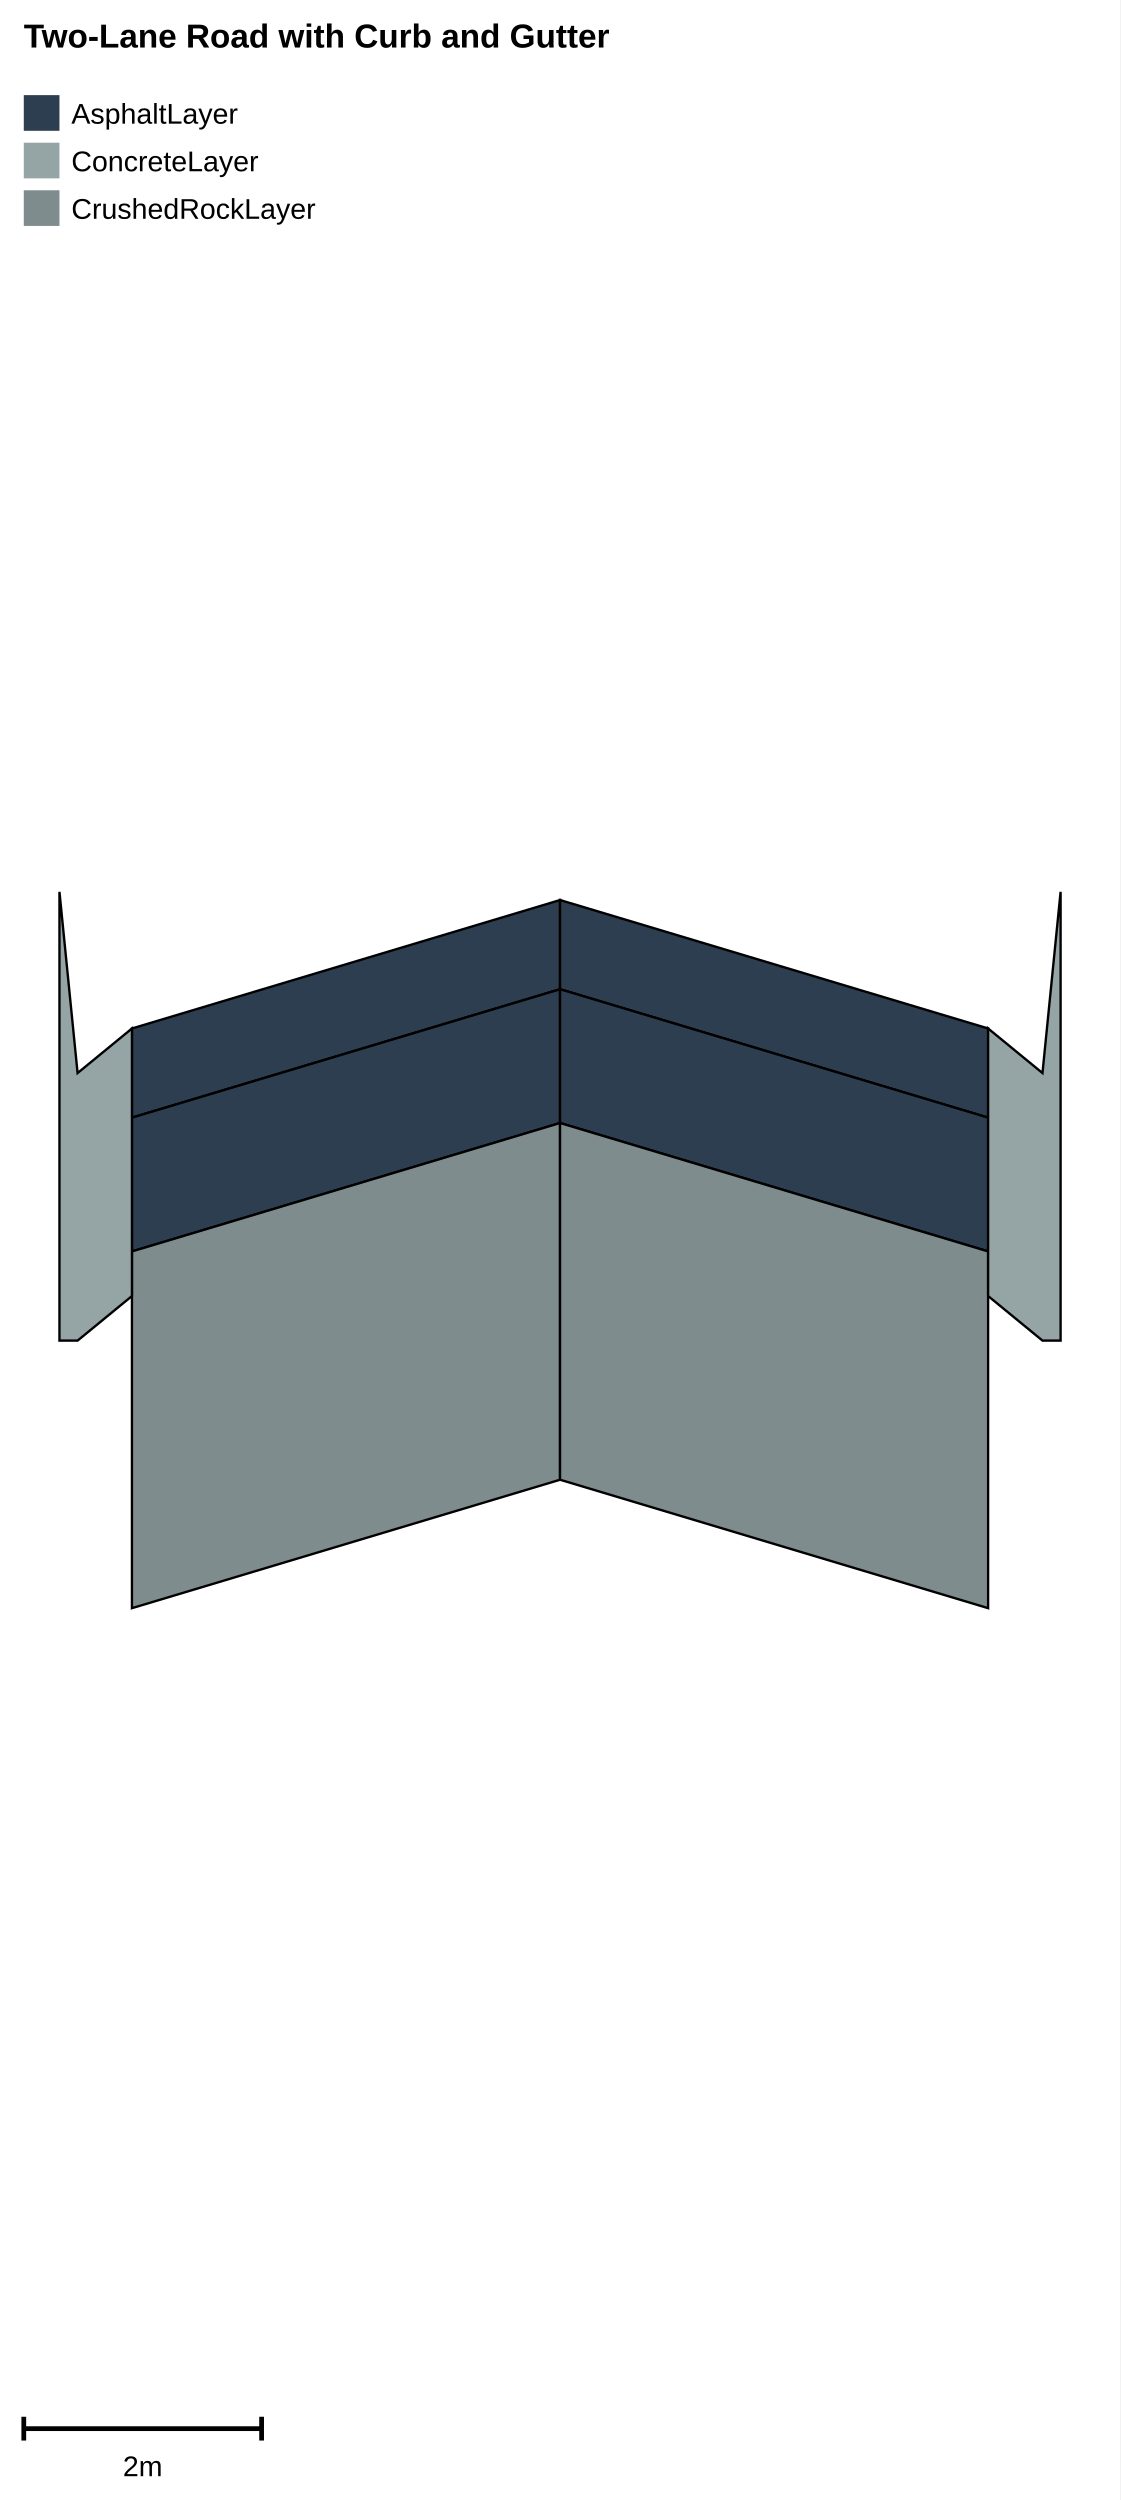
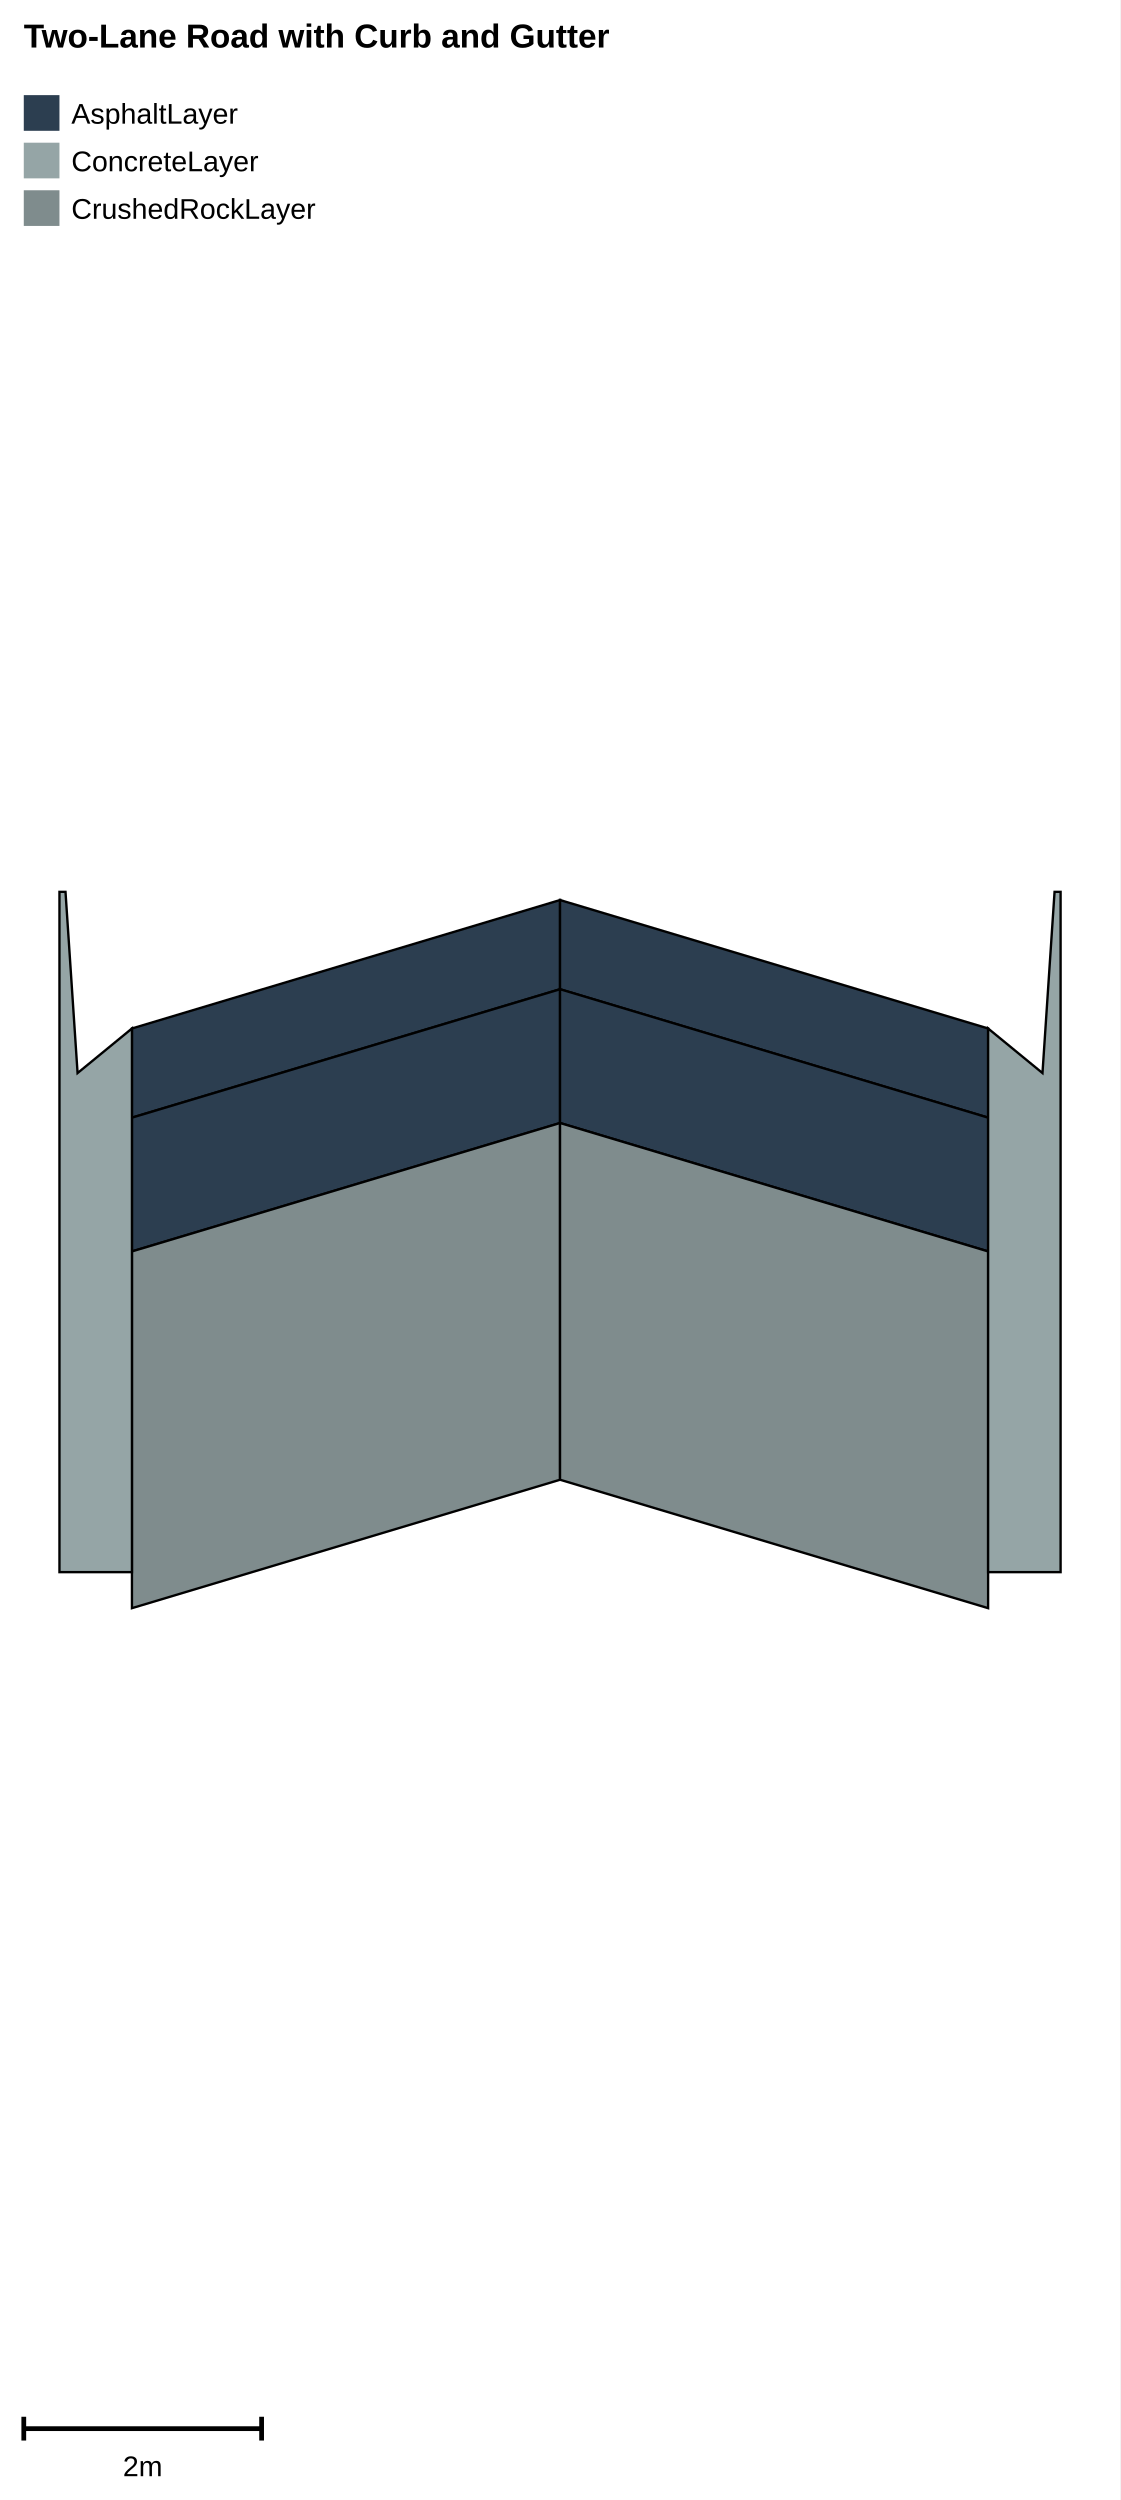
<svg xmlns="http://www.w3.org/2000/svg" width="471.0" height="1051.2" viewBox="0 0 471.0 1051.2">
  <rect width="471.0" height="1051.2" fill="white" />
  <g transform="scale(1,-1)">
    <g transform="translate(0,-1051.2)">
      <polygon points="235.48,672.75 235.48,635.25 55.48,581.25 55.48,618.75" fill="#2C3E50" stroke="black" stroke-width="1" />
      <polygon points="235.48,635.25 235.48,579.00 55.48,525.00 55.48,581.25" fill="#2C3E50" stroke="black" stroke-width="1" />
      <polygon points="235.48,579.00 235.48,429.00 55.48,375.00 55.48,525.00" fill="#7F8C8D" stroke="black" stroke-width="1" />
-       <polygon points="55.48,618.75 32.62,600.00 25.00,676.20 25.00,676.20 25.00,600.00 25.00,487.50 32.62,487.50 55.48,506.25" fill="#95A5A6" stroke="black" stroke-width="1" />
+       <polygon points="55.48,618.75 55.48,390.15 25.00,390.15 25.00,600.00 25.00,676.20 27.54,676.20 32.62,600.00" fill="#95A5A6" stroke="black" stroke-width="1" />
      <polygon points="235.48,672.75 415.48,618.75 415.48,581.25 235.48,635.25" fill="#2C3E50" stroke="black" stroke-width="1" />
      <polygon points="235.48,635.25 415.48,581.25 415.48,525.00 235.48,579.00" fill="#2C3E50" stroke="black" stroke-width="1" />
      <polygon points="235.48,579.00 415.48,525.00 415.48,375.00 235.48,429.00" fill="#7F8C8D" stroke="black" stroke-width="1" />
-       <polygon points="415.48,618.75 415.48,506.25 438.34,487.50 445.96,487.50 445.96,600.00 445.96,676.20 445.96,676.20 438.34,600.00" fill="#95A5A6" stroke="black" stroke-width="1" />
+       <polygon points="415.48,618.75 438.34,600.00 443.42,676.20 445.96,676.20 445.96,600.00 445.96,390.15 415.48,390.15" fill="#95A5A6" stroke="black" stroke-width="1" />
    </g>
  </g>
  <text x="10" y="20" font-family="Arial" font-size="14" font-weight="bold">Two-Lane Road with Curb and Gutter</text>
  <rect x="10" y="40" width="15" height="15" fill="#2C3E50" />
  <text x="30" y="52" font-family="Arial" font-size="12">AsphaltLayer</text>
  <rect x="10" y="60" width="15" height="15" fill="#95A5A6" />
  <text x="30" y="72" font-family="Arial" font-size="12">ConcreteLayer</text>
  <rect x="10" y="80" width="15" height="15" fill="#7F8C8D" />
  <text x="30" y="92" font-family="Arial" font-size="12">CrushedRockLayer</text>
  <line x1="10" y1="1021.2" x2="110.0" y2="1021.2" stroke="black" stroke-width="2" />
  <line x1="10" y1="1016.2" x2="10" y2="1026.2" stroke="black" stroke-width="2" />
  <line x1="110.0" y1="1016.2" x2="110.0" y2="1026.2" stroke="black" stroke-width="2" />
  <text x="60.0" y="1041.2" font-family="Arial" font-size="12" text-anchor="middle">2m</text>
</svg>
